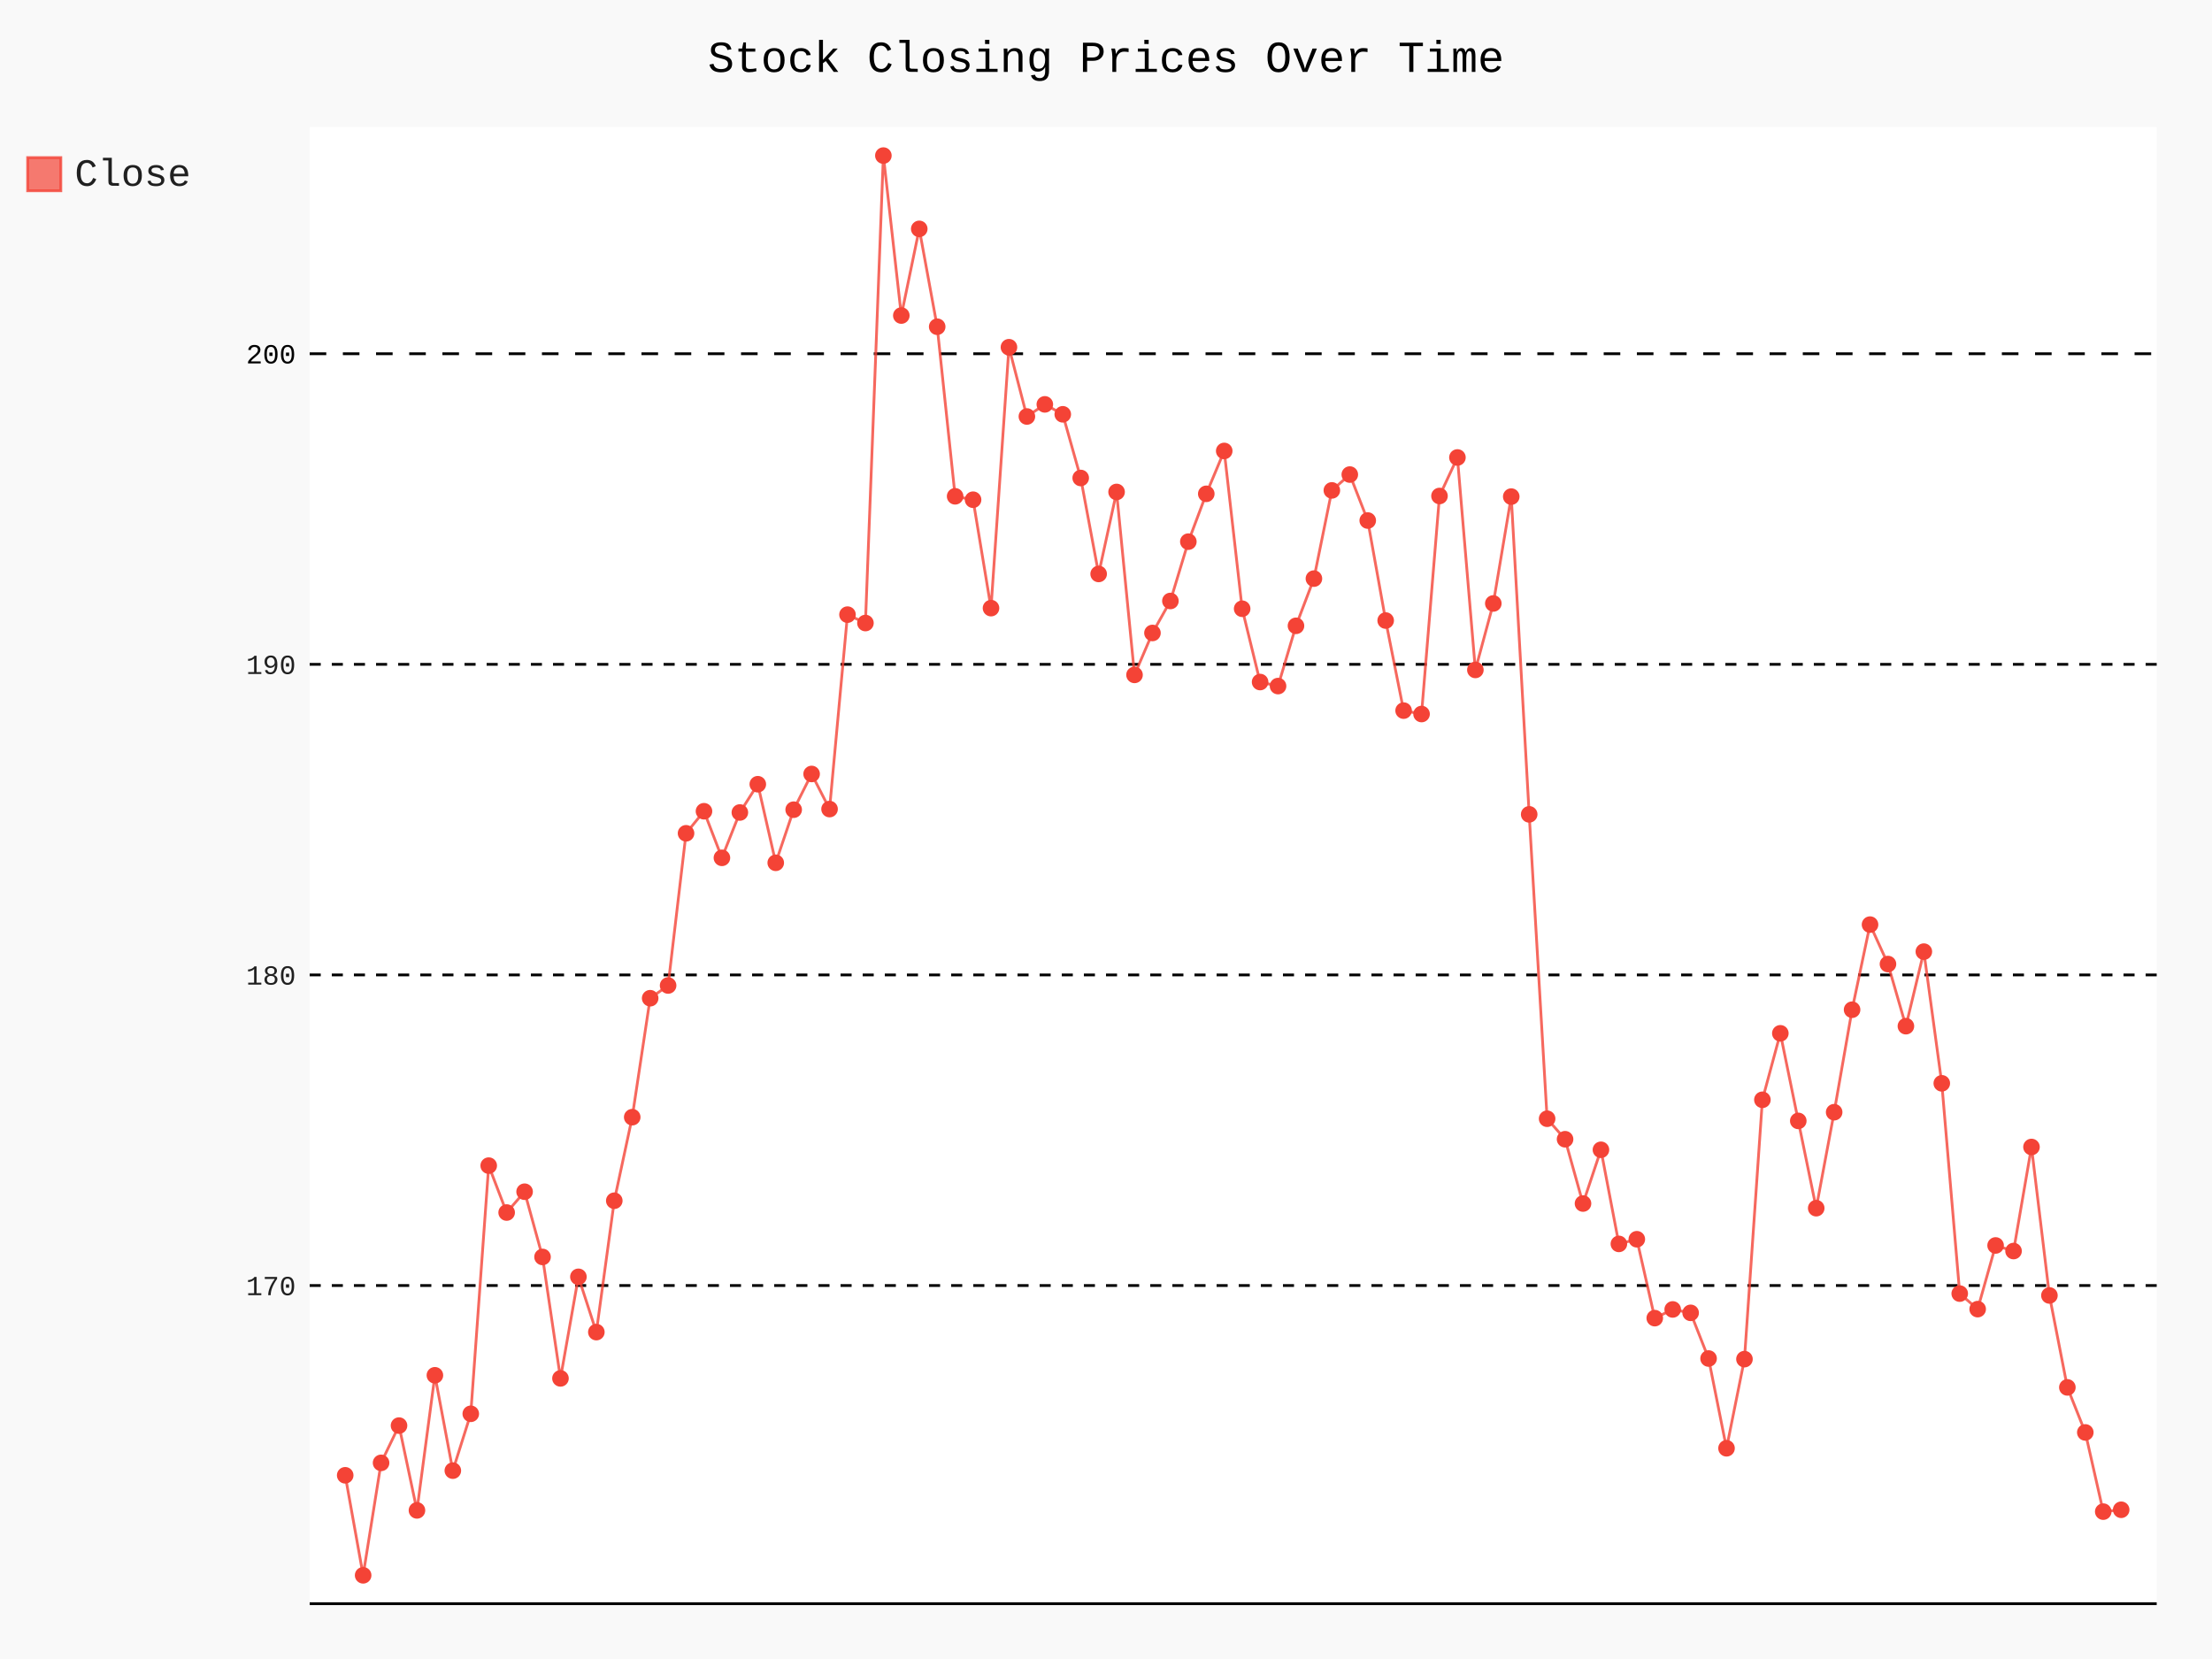
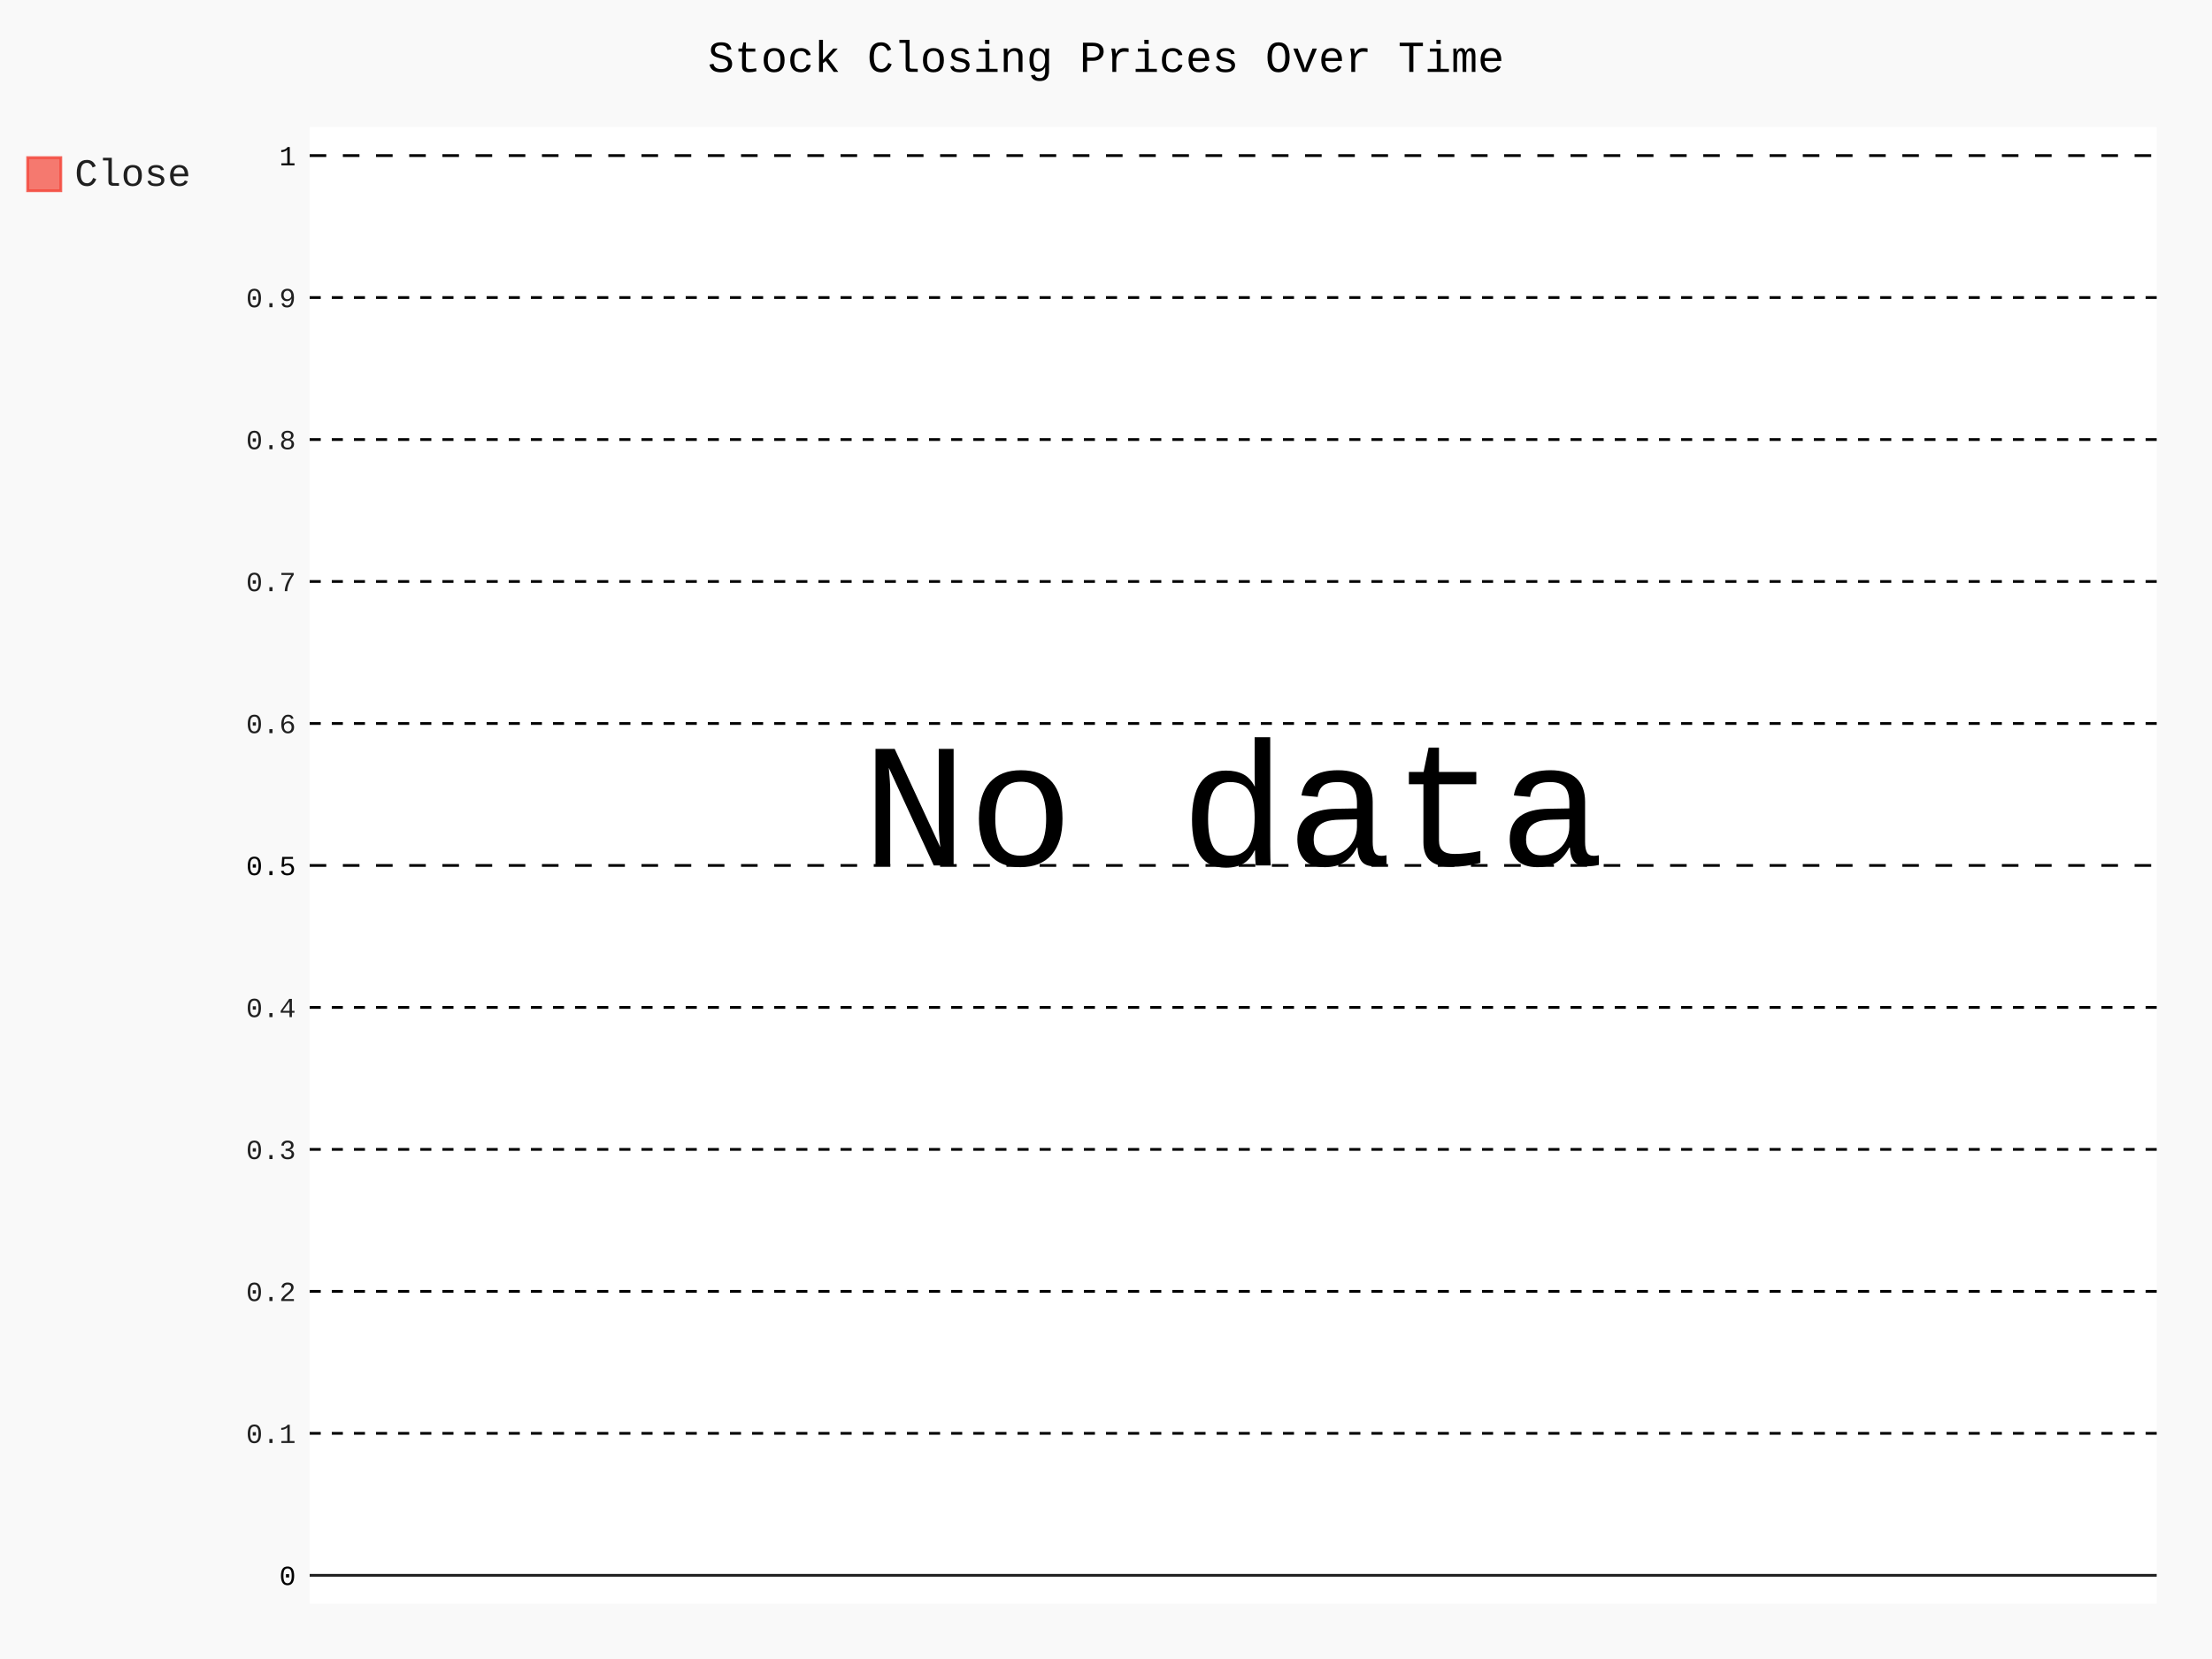
- <svg xmlns="http://www.w3.org/2000/svg" id="chart-1b3246f5-7e08-452f-b190-6f81ed5386c5" class="pygal-chart" viewBox="0 0 800 600">
+ <svg xmlns="http://www.w3.org/2000/svg" id="chart-7afd612b-8eff-40e9-89b1-6293cbcfbb70" class="pygal-chart" viewBox="0 0 800 600">
  <defs>
-     <style type="text/css">#chart-1b3246f5-7e08-452f-b190-6f81ed5386c5{-webkit-user-select:none;-webkit-font-smoothing:antialiased;font-family:Consolas,"Liberation Mono",Menlo,Courier,monospace}#chart-1b3246f5-7e08-452f-b190-6f81ed5386c5 .title{font-family:Consolas,"Liberation Mono",Menlo,Courier,monospace;font-size:16px}#chart-1b3246f5-7e08-452f-b190-6f81ed5386c5 .legends .legend text{font-family:Consolas,"Liberation Mono",Menlo,Courier,monospace;font-size:14px}#chart-1b3246f5-7e08-452f-b190-6f81ed5386c5 .axis text{font-family:Consolas,"Liberation Mono",Menlo,Courier,monospace;font-size:10px}#chart-1b3246f5-7e08-452f-b190-6f81ed5386c5 .axis text.major{font-family:Consolas,"Liberation Mono",Menlo,Courier,monospace;font-size:10px}#chart-1b3246f5-7e08-452f-b190-6f81ed5386c5 .text-overlay text.value{font-family:Consolas,"Liberation Mono",Menlo,Courier,monospace;font-size:16px}#chart-1b3246f5-7e08-452f-b190-6f81ed5386c5 .text-overlay text.label{font-family:Consolas,"Liberation Mono",Menlo,Courier,monospace;font-size:10px}#chart-1b3246f5-7e08-452f-b190-6f81ed5386c5 .tooltip{font-family:Consolas,"Liberation Mono",Menlo,Courier,monospace;font-size:14px}#chart-1b3246f5-7e08-452f-b190-6f81ed5386c5 text.no_data{font-family:Consolas,"Liberation Mono",Menlo,Courier,monospace;font-size:64px}
- #chart-1b3246f5-7e08-452f-b190-6f81ed5386c5{background-color:rgba(249,249,249,1)}#chart-1b3246f5-7e08-452f-b190-6f81ed5386c5 path,#chart-1b3246f5-7e08-452f-b190-6f81ed5386c5 line,#chart-1b3246f5-7e08-452f-b190-6f81ed5386c5 rect,#chart-1b3246f5-7e08-452f-b190-6f81ed5386c5 circle{-webkit-transition:150ms;-moz-transition:150ms;transition:150ms}#chart-1b3246f5-7e08-452f-b190-6f81ed5386c5 .graph &gt; .background{fill:rgba(249,249,249,1)}#chart-1b3246f5-7e08-452f-b190-6f81ed5386c5 .plot &gt; .background{fill:rgba(255,255,255,1)}#chart-1b3246f5-7e08-452f-b190-6f81ed5386c5 .graph{fill:rgba(0,0,0,.87)}#chart-1b3246f5-7e08-452f-b190-6f81ed5386c5 text.no_data{fill:rgba(0,0,0,1)}#chart-1b3246f5-7e08-452f-b190-6f81ed5386c5 .title{fill:rgba(0,0,0,1)}#chart-1b3246f5-7e08-452f-b190-6f81ed5386c5 .legends .legend text{fill:rgba(0,0,0,.87)}#chart-1b3246f5-7e08-452f-b190-6f81ed5386c5 .legends .legend:hover text{fill:rgba(0,0,0,1)}#chart-1b3246f5-7e08-452f-b190-6f81ed5386c5 .axis .line{stroke:rgba(0,0,0,1)}#chart-1b3246f5-7e08-452f-b190-6f81ed5386c5 .axis .guide.line{stroke:rgba(0,0,0,.54)}#chart-1b3246f5-7e08-452f-b190-6f81ed5386c5 .axis .major.line{stroke:rgba(0,0,0,.87)}#chart-1b3246f5-7e08-452f-b190-6f81ed5386c5 .axis text.major{fill:rgba(0,0,0,1)}#chart-1b3246f5-7e08-452f-b190-6f81ed5386c5 .axis.y .guides:hover .guide.line,#chart-1b3246f5-7e08-452f-b190-6f81ed5386c5 .line-graph .axis.x .guides:hover .guide.line,#chart-1b3246f5-7e08-452f-b190-6f81ed5386c5 .stackedline-graph .axis.x .guides:hover .guide.line,#chart-1b3246f5-7e08-452f-b190-6f81ed5386c5 .xy-graph .axis.x .guides:hover .guide.line{stroke:rgba(0,0,0,1)}#chart-1b3246f5-7e08-452f-b190-6f81ed5386c5 .axis .guides:hover text{fill:rgba(0,0,0,1)}#chart-1b3246f5-7e08-452f-b190-6f81ed5386c5 .reactive{fill-opacity:.7;stroke-opacity:.8;stroke-width:1}#chart-1b3246f5-7e08-452f-b190-6f81ed5386c5 .ci{stroke:rgba(0,0,0,.87)}#chart-1b3246f5-7e08-452f-b190-6f81ed5386c5 .reactive.active,#chart-1b3246f5-7e08-452f-b190-6f81ed5386c5 .active .reactive{fill-opacity:.8;stroke-opacity:.9;stroke-width:4}#chart-1b3246f5-7e08-452f-b190-6f81ed5386c5 .ci .reactive.active{stroke-width:1.5}#chart-1b3246f5-7e08-452f-b190-6f81ed5386c5 .series text{fill:rgba(0,0,0,1)}#chart-1b3246f5-7e08-452f-b190-6f81ed5386c5 .tooltip rect{fill:rgba(255,255,255,1);stroke:rgba(0,0,0,1);-webkit-transition:opacity 150ms;-moz-transition:opacity 150ms;transition:opacity 150ms}#chart-1b3246f5-7e08-452f-b190-6f81ed5386c5 .tooltip .label{fill:rgba(0,0,0,.87)}#chart-1b3246f5-7e08-452f-b190-6f81ed5386c5 .tooltip .label{fill:rgba(0,0,0,.87)}#chart-1b3246f5-7e08-452f-b190-6f81ed5386c5 .tooltip .legend{font-size:.8em;fill:rgba(0,0,0,.54)}#chart-1b3246f5-7e08-452f-b190-6f81ed5386c5 .tooltip .x_label{font-size:.6em;fill:rgba(0,0,0,1)}#chart-1b3246f5-7e08-452f-b190-6f81ed5386c5 .tooltip .xlink{font-size:.5em;text-decoration:underline}#chart-1b3246f5-7e08-452f-b190-6f81ed5386c5 .tooltip .value{font-size:1.5em}#chart-1b3246f5-7e08-452f-b190-6f81ed5386c5 .bound{font-size:.5em}#chart-1b3246f5-7e08-452f-b190-6f81ed5386c5 .max-value{font-size:.75em;fill:rgba(0,0,0,.54)}#chart-1b3246f5-7e08-452f-b190-6f81ed5386c5 .map-element{fill:rgba(255,255,255,1);stroke:rgba(0,0,0,.54) !important}#chart-1b3246f5-7e08-452f-b190-6f81ed5386c5 .map-element .reactive{fill-opacity:inherit;stroke-opacity:inherit}#chart-1b3246f5-7e08-452f-b190-6f81ed5386c5 .color-0,#chart-1b3246f5-7e08-452f-b190-6f81ed5386c5 .color-0 a:visited{stroke:#F44336;fill:#F44336}#chart-1b3246f5-7e08-452f-b190-6f81ed5386c5 .text-overlay .color-0 text{fill:black}
- #chart-1b3246f5-7e08-452f-b190-6f81ed5386c5 text.no_data{text-anchor:middle}#chart-1b3246f5-7e08-452f-b190-6f81ed5386c5 .guide.line{fill:none}#chart-1b3246f5-7e08-452f-b190-6f81ed5386c5 .centered{text-anchor:middle}#chart-1b3246f5-7e08-452f-b190-6f81ed5386c5 .title{text-anchor:middle}#chart-1b3246f5-7e08-452f-b190-6f81ed5386c5 .legends .legend text{fill-opacity:1}#chart-1b3246f5-7e08-452f-b190-6f81ed5386c5 .axis.x text{text-anchor:middle}#chart-1b3246f5-7e08-452f-b190-6f81ed5386c5 .axis.x:not(.web) text[transform]{text-anchor:start}#chart-1b3246f5-7e08-452f-b190-6f81ed5386c5 .axis.x:not(.web) text[transform].backwards{text-anchor:end}#chart-1b3246f5-7e08-452f-b190-6f81ed5386c5 .axis.y text{text-anchor:end}#chart-1b3246f5-7e08-452f-b190-6f81ed5386c5 .axis.y text[transform].backwards{text-anchor:start}#chart-1b3246f5-7e08-452f-b190-6f81ed5386c5 .axis.y2 text{text-anchor:start}#chart-1b3246f5-7e08-452f-b190-6f81ed5386c5 .axis.y2 text[transform].backwards{text-anchor:end}#chart-1b3246f5-7e08-452f-b190-6f81ed5386c5 .axis .guide.line{stroke-dasharray:4,4;stroke:black}#chart-1b3246f5-7e08-452f-b190-6f81ed5386c5 .axis .major.guide.line{stroke-dasharray:6,6;stroke:black}#chart-1b3246f5-7e08-452f-b190-6f81ed5386c5 .horizontal .axis.y .guide.line,#chart-1b3246f5-7e08-452f-b190-6f81ed5386c5 .horizontal .axis.y2 .guide.line,#chart-1b3246f5-7e08-452f-b190-6f81ed5386c5 .vertical .axis.x .guide.line{opacity:0}#chart-1b3246f5-7e08-452f-b190-6f81ed5386c5 .horizontal .axis.always_show .guide.line,#chart-1b3246f5-7e08-452f-b190-6f81ed5386c5 .vertical .axis.always_show .guide.line{opacity:1 !important}#chart-1b3246f5-7e08-452f-b190-6f81ed5386c5 .axis.y .guides:hover .guide.line,#chart-1b3246f5-7e08-452f-b190-6f81ed5386c5 .axis.y2 .guides:hover .guide.line,#chart-1b3246f5-7e08-452f-b190-6f81ed5386c5 .axis.x .guides:hover .guide.line{opacity:1}#chart-1b3246f5-7e08-452f-b190-6f81ed5386c5 .axis .guides:hover text{opacity:1}#chart-1b3246f5-7e08-452f-b190-6f81ed5386c5 .nofill{fill:none}#chart-1b3246f5-7e08-452f-b190-6f81ed5386c5 .subtle-fill{fill-opacity:.2}#chart-1b3246f5-7e08-452f-b190-6f81ed5386c5 .dot{stroke-width:1px;fill-opacity:1;stroke-opacity:1}#chart-1b3246f5-7e08-452f-b190-6f81ed5386c5 .dot.active{stroke-width:5px}#chart-1b3246f5-7e08-452f-b190-6f81ed5386c5 .dot.negative{fill:transparent}#chart-1b3246f5-7e08-452f-b190-6f81ed5386c5 text,#chart-1b3246f5-7e08-452f-b190-6f81ed5386c5 tspan{stroke:none !important}#chart-1b3246f5-7e08-452f-b190-6f81ed5386c5 .series text.active{opacity:1}#chart-1b3246f5-7e08-452f-b190-6f81ed5386c5 .tooltip rect{fill-opacity:.95;stroke-width:.5}#chart-1b3246f5-7e08-452f-b190-6f81ed5386c5 .tooltip text{fill-opacity:1}#chart-1b3246f5-7e08-452f-b190-6f81ed5386c5 .showable{visibility:hidden}#chart-1b3246f5-7e08-452f-b190-6f81ed5386c5 .showable.shown{visibility:visible}#chart-1b3246f5-7e08-452f-b190-6f81ed5386c5 .gauge-background{fill:rgba(229,229,229,1);stroke:none}#chart-1b3246f5-7e08-452f-b190-6f81ed5386c5 .bg-lines{stroke:rgba(249,249,249,1);stroke-width:2px}</style>
+     <style type="text/css">#chart-7afd612b-8eff-40e9-89b1-6293cbcfbb70{-webkit-user-select:none;-webkit-font-smoothing:antialiased;font-family:Consolas,"Liberation Mono",Menlo,Courier,monospace}#chart-7afd612b-8eff-40e9-89b1-6293cbcfbb70 .title{font-family:Consolas,"Liberation Mono",Menlo,Courier,monospace;font-size:16px}#chart-7afd612b-8eff-40e9-89b1-6293cbcfbb70 .legends .legend text{font-family:Consolas,"Liberation Mono",Menlo,Courier,monospace;font-size:14px}#chart-7afd612b-8eff-40e9-89b1-6293cbcfbb70 .axis text{font-family:Consolas,"Liberation Mono",Menlo,Courier,monospace;font-size:10px}#chart-7afd612b-8eff-40e9-89b1-6293cbcfbb70 .axis text.major{font-family:Consolas,"Liberation Mono",Menlo,Courier,monospace;font-size:10px}#chart-7afd612b-8eff-40e9-89b1-6293cbcfbb70 .text-overlay text.value{font-family:Consolas,"Liberation Mono",Menlo,Courier,monospace;font-size:16px}#chart-7afd612b-8eff-40e9-89b1-6293cbcfbb70 .text-overlay text.label{font-family:Consolas,"Liberation Mono",Menlo,Courier,monospace;font-size:10px}#chart-7afd612b-8eff-40e9-89b1-6293cbcfbb70 .tooltip{font-family:Consolas,"Liberation Mono",Menlo,Courier,monospace;font-size:14px}#chart-7afd612b-8eff-40e9-89b1-6293cbcfbb70 text.no_data{font-family:Consolas,"Liberation Mono",Menlo,Courier,monospace;font-size:64px}
+ #chart-7afd612b-8eff-40e9-89b1-6293cbcfbb70{background-color:rgba(249,249,249,1)}#chart-7afd612b-8eff-40e9-89b1-6293cbcfbb70 path,#chart-7afd612b-8eff-40e9-89b1-6293cbcfbb70 line,#chart-7afd612b-8eff-40e9-89b1-6293cbcfbb70 rect,#chart-7afd612b-8eff-40e9-89b1-6293cbcfbb70 circle{-webkit-transition:150ms;-moz-transition:150ms;transition:150ms}#chart-7afd612b-8eff-40e9-89b1-6293cbcfbb70 .graph &gt; .background{fill:rgba(249,249,249,1)}#chart-7afd612b-8eff-40e9-89b1-6293cbcfbb70 .plot &gt; .background{fill:rgba(255,255,255,1)}#chart-7afd612b-8eff-40e9-89b1-6293cbcfbb70 .graph{fill:rgba(0,0,0,.87)}#chart-7afd612b-8eff-40e9-89b1-6293cbcfbb70 text.no_data{fill:rgba(0,0,0,1)}#chart-7afd612b-8eff-40e9-89b1-6293cbcfbb70 .title{fill:rgba(0,0,0,1)}#chart-7afd612b-8eff-40e9-89b1-6293cbcfbb70 .legends .legend text{fill:rgba(0,0,0,.87)}#chart-7afd612b-8eff-40e9-89b1-6293cbcfbb70 .legends .legend:hover text{fill:rgba(0,0,0,1)}#chart-7afd612b-8eff-40e9-89b1-6293cbcfbb70 .axis .line{stroke:rgba(0,0,0,1)}#chart-7afd612b-8eff-40e9-89b1-6293cbcfbb70 .axis .guide.line{stroke:rgba(0,0,0,.54)}#chart-7afd612b-8eff-40e9-89b1-6293cbcfbb70 .axis .major.line{stroke:rgba(0,0,0,.87)}#chart-7afd612b-8eff-40e9-89b1-6293cbcfbb70 .axis text.major{fill:rgba(0,0,0,1)}#chart-7afd612b-8eff-40e9-89b1-6293cbcfbb70 .axis.y .guides:hover .guide.line,#chart-7afd612b-8eff-40e9-89b1-6293cbcfbb70 .line-graph .axis.x .guides:hover .guide.line,#chart-7afd612b-8eff-40e9-89b1-6293cbcfbb70 .stackedline-graph .axis.x .guides:hover .guide.line,#chart-7afd612b-8eff-40e9-89b1-6293cbcfbb70 .xy-graph .axis.x .guides:hover .guide.line{stroke:rgba(0,0,0,1)}#chart-7afd612b-8eff-40e9-89b1-6293cbcfbb70 .axis .guides:hover text{fill:rgba(0,0,0,1)}#chart-7afd612b-8eff-40e9-89b1-6293cbcfbb70 .reactive{fill-opacity:.7;stroke-opacity:.8;stroke-width:1}#chart-7afd612b-8eff-40e9-89b1-6293cbcfbb70 .ci{stroke:rgba(0,0,0,.87)}#chart-7afd612b-8eff-40e9-89b1-6293cbcfbb70 .reactive.active,#chart-7afd612b-8eff-40e9-89b1-6293cbcfbb70 .active .reactive{fill-opacity:.8;stroke-opacity:.9;stroke-width:4}#chart-7afd612b-8eff-40e9-89b1-6293cbcfbb70 .ci .reactive.active{stroke-width:1.5}#chart-7afd612b-8eff-40e9-89b1-6293cbcfbb70 .series text{fill:rgba(0,0,0,1)}#chart-7afd612b-8eff-40e9-89b1-6293cbcfbb70 .tooltip rect{fill:rgba(255,255,255,1);stroke:rgba(0,0,0,1);-webkit-transition:opacity 150ms;-moz-transition:opacity 150ms;transition:opacity 150ms}#chart-7afd612b-8eff-40e9-89b1-6293cbcfbb70 .tooltip .label{fill:rgba(0,0,0,.87)}#chart-7afd612b-8eff-40e9-89b1-6293cbcfbb70 .tooltip .label{fill:rgba(0,0,0,.87)}#chart-7afd612b-8eff-40e9-89b1-6293cbcfbb70 .tooltip .legend{font-size:.8em;fill:rgba(0,0,0,.54)}#chart-7afd612b-8eff-40e9-89b1-6293cbcfbb70 .tooltip .x_label{font-size:.6em;fill:rgba(0,0,0,1)}#chart-7afd612b-8eff-40e9-89b1-6293cbcfbb70 .tooltip .xlink{font-size:.5em;text-decoration:underline}#chart-7afd612b-8eff-40e9-89b1-6293cbcfbb70 .tooltip .value{font-size:1.5em}#chart-7afd612b-8eff-40e9-89b1-6293cbcfbb70 .bound{font-size:.5em}#chart-7afd612b-8eff-40e9-89b1-6293cbcfbb70 .max-value{font-size:.75em;fill:rgba(0,0,0,.54)}#chart-7afd612b-8eff-40e9-89b1-6293cbcfbb70 .map-element{fill:rgba(255,255,255,1);stroke:rgba(0,0,0,.54) !important}#chart-7afd612b-8eff-40e9-89b1-6293cbcfbb70 .map-element .reactive{fill-opacity:inherit;stroke-opacity:inherit}#chart-7afd612b-8eff-40e9-89b1-6293cbcfbb70 .color-0,#chart-7afd612b-8eff-40e9-89b1-6293cbcfbb70 .color-0 a:visited{stroke:#F44336;fill:#F44336}#chart-7afd612b-8eff-40e9-89b1-6293cbcfbb70 .text-overlay .color-0 text{fill:black}
+ #chart-7afd612b-8eff-40e9-89b1-6293cbcfbb70 text.no_data{text-anchor:middle}#chart-7afd612b-8eff-40e9-89b1-6293cbcfbb70 .guide.line{fill:none}#chart-7afd612b-8eff-40e9-89b1-6293cbcfbb70 .centered{text-anchor:middle}#chart-7afd612b-8eff-40e9-89b1-6293cbcfbb70 .title{text-anchor:middle}#chart-7afd612b-8eff-40e9-89b1-6293cbcfbb70 .legends .legend text{fill-opacity:1}#chart-7afd612b-8eff-40e9-89b1-6293cbcfbb70 .axis.x text{text-anchor:middle}#chart-7afd612b-8eff-40e9-89b1-6293cbcfbb70 .axis.x:not(.web) text[transform]{text-anchor:start}#chart-7afd612b-8eff-40e9-89b1-6293cbcfbb70 .axis.x:not(.web) text[transform].backwards{text-anchor:end}#chart-7afd612b-8eff-40e9-89b1-6293cbcfbb70 .axis.y text{text-anchor:end}#chart-7afd612b-8eff-40e9-89b1-6293cbcfbb70 .axis.y text[transform].backwards{text-anchor:start}#chart-7afd612b-8eff-40e9-89b1-6293cbcfbb70 .axis.y2 text{text-anchor:start}#chart-7afd612b-8eff-40e9-89b1-6293cbcfbb70 .axis.y2 text[transform].backwards{text-anchor:end}#chart-7afd612b-8eff-40e9-89b1-6293cbcfbb70 .axis .guide.line{stroke-dasharray:4,4;stroke:black}#chart-7afd612b-8eff-40e9-89b1-6293cbcfbb70 .axis .major.guide.line{stroke-dasharray:6,6;stroke:black}#chart-7afd612b-8eff-40e9-89b1-6293cbcfbb70 .horizontal .axis.y .guide.line,#chart-7afd612b-8eff-40e9-89b1-6293cbcfbb70 .horizontal .axis.y2 .guide.line,#chart-7afd612b-8eff-40e9-89b1-6293cbcfbb70 .vertical .axis.x .guide.line{opacity:0}#chart-7afd612b-8eff-40e9-89b1-6293cbcfbb70 .horizontal .axis.always_show .guide.line,#chart-7afd612b-8eff-40e9-89b1-6293cbcfbb70 .vertical .axis.always_show .guide.line{opacity:1 !important}#chart-7afd612b-8eff-40e9-89b1-6293cbcfbb70 .axis.y .guides:hover .guide.line,#chart-7afd612b-8eff-40e9-89b1-6293cbcfbb70 .axis.y2 .guides:hover .guide.line,#chart-7afd612b-8eff-40e9-89b1-6293cbcfbb70 .axis.x .guides:hover .guide.line{opacity:1}#chart-7afd612b-8eff-40e9-89b1-6293cbcfbb70 .axis .guides:hover text{opacity:1}#chart-7afd612b-8eff-40e9-89b1-6293cbcfbb70 .nofill{fill:none}#chart-7afd612b-8eff-40e9-89b1-6293cbcfbb70 .subtle-fill{fill-opacity:.2}#chart-7afd612b-8eff-40e9-89b1-6293cbcfbb70 .dot{stroke-width:1px;fill-opacity:1;stroke-opacity:1}#chart-7afd612b-8eff-40e9-89b1-6293cbcfbb70 .dot.active{stroke-width:5px}#chart-7afd612b-8eff-40e9-89b1-6293cbcfbb70 .dot.negative{fill:transparent}#chart-7afd612b-8eff-40e9-89b1-6293cbcfbb70 text,#chart-7afd612b-8eff-40e9-89b1-6293cbcfbb70 tspan{stroke:none !important}#chart-7afd612b-8eff-40e9-89b1-6293cbcfbb70 .series text.active{opacity:1}#chart-7afd612b-8eff-40e9-89b1-6293cbcfbb70 .tooltip rect{fill-opacity:.95;stroke-width:.5}#chart-7afd612b-8eff-40e9-89b1-6293cbcfbb70 .tooltip text{fill-opacity:1}#chart-7afd612b-8eff-40e9-89b1-6293cbcfbb70 .showable{visibility:hidden}#chart-7afd612b-8eff-40e9-89b1-6293cbcfbb70 .showable.shown{visibility:visible}#chart-7afd612b-8eff-40e9-89b1-6293cbcfbb70 .gauge-background{fill:rgba(229,229,229,1);stroke:none}#chart-7afd612b-8eff-40e9-89b1-6293cbcfbb70 .bg-lines{stroke:rgba(249,249,249,1);stroke-width:2px}</style>
  </defs>
  <g class="graph line-graph vertical">
    <rect x="0" y="0" width="800" height="600" class="background" />
    <g transform="translate(112, 46)" class="plot">
      <rect x="0" y="0" width="668.0" height="534" class="background" />
      <g class="axis y always_show">
-         <path d="M0 534 h668" class="line" />
        <g class="guides">
-           <path d="M0 418.927 h668" class="guide line" />
-           <text x="-5" y="422.427" class="">170</text>
+           <path d="M0 523.731 h668" class="axis major line" />
+           <text x="-5" y="527.231" class="major">0</text>
        </g>
        <g class="guides">
-           <path d="M0 306.596 h668" class="guide line" />
-           <text x="-5" y="310.096" class="">180</text>
+           <path d="M0 472.385 h668" class="guide line" />
+           <text x="-5" y="475.885" class="">0.1</text>
        </g>
        <g class="guides">
-           <path d="M0 194.266 h668" class="guide line" />
-           <text x="-5" y="197.766" class="">190</text>
+           <path d="M0 421.038 h668" class="guide line" />
+           <text x="-5" y="424.538" class="">0.2</text>
        </g>
        <g class="guides">
-           <path d="M0 81.936 h668" class="major guide line" />
-           <text x="-5" y="85.436" class="major">200</text>
+           <path d="M0 369.692 h668" class="guide line" />
+           <text x="-5" y="373.192" class="">0.3</text>
        </g>
-       </g>
-       <g class="series serie-0 color-0">
-         <path d="M12.846 487.56 L19.334 523.731 25.822 483.067 32.31 469.588 38.798 500.254 45.286 451.39 51.774 485.875 58.262 465.319 64.75 375.567 71.238 392.529 77.726 385.003 84.214 408.592 90.702 452.513 97.19 415.781 103.678 435.776 110.166 388.26 116.653 358.044 123.141 315.021 129.629 310.416 136.117 255.374 142.605 247.398 149.093 264.248 155.581 247.848 162.069 237.626 168.557 266.045 175.045 246.837 181.533 233.919 188.021 246.612 194.509 176.293 200.997 179.326 207.485 10.269 213.973 68.119 220.461 36.779 226.949 72.163 233.437 133.496 239.925 134.731 246.413 173.934 252.901 79.577 259.389 104.627 265.876 100.246 272.364 103.84 278.852 126.868 285.34 161.578 291.828 131.923 298.316 198.085 304.804 182.921 311.292 171.351 317.78 149.896 324.268 132.597 330.756 117.095 337.244 174.159 343.732 200.669 350.22 202.129 356.708 180.337 363.196 163.263 369.684 131.361 376.172 125.632 382.66 142.257 389.148 178.428 395.636 211.003 402.124 212.239 408.611 133.383 415.099 119.454 421.587 196.288 428.075 172.249 434.563 133.608 441.051 248.522 447.539 358.605 454.027 366.019 460.515 389.271 467.003 369.838 473.491 403.874 479.979 402.189 486.467 430.721 492.955 427.576 499.443 428.812 505.931 445.324 512.419 477.788 518.907 445.549 525.395 351.753 531.883 327.714 538.371 359.392 544.859 390.956 551.347 356.246 557.834 319.177 564.322 288.399 570.81 302.665 577.298 325.131 583.786 298.172 590.274 345.8 596.762 421.847 603.25 427.464 609.738 404.436 616.226 406.458 622.714 368.827 629.202 422.521 635.69 455.771 642.178 472.059 648.666 500.703 655.154 500.029" class="line reactive nofill" />
+         <g class="guides">
+           <path d="M0 318.346 h668" class="guide line" />
+           <text x="-5" y="321.846" class="">0.4</text>
+         </g>
+         <g class="guides">
+           <path d="M0 267 h668" class="major guide line" />
+           <text x="-5" y="270.5" class="major">0.5</text>
+         </g>
+         <g class="guides">
+           <path d="M0 215.654 h668" class="guide line" />
+           <text x="-5" y="219.154" class="">0.6</text>
+         </g>
+         <g class="guides">
+           <path d="M0 164.308 h668" class="guide line" />
+           <text x="-5" y="167.808" class="">0.7</text>
+         </g>
+         <g class="guides">
+           <path d="M0 112.962 h668" class="guide line" />
+           <text x="-5" y="116.462" class="">0.8</text>
+         </g>
+         <g class="guides">
+           <path d="M0 61.615 h668" class="guide line" />
+           <text x="-5" y="65.115" class="">0.9</text>
+         </g>
+         <g class="guides">
+           <path d="M0 10.269 h668" class="major guide line" />
+           <text x="-5" y="13.769" class="major">1</text>
+         </g>
      </g>
    </g>
    <g class="titles">
      <text x="400.0" y="26" class="title plot_title">Stock Closing Prices Over Time</text>
    </g>
-     <g transform="translate(112, 46)" class="plot overlay">
-       <g class="series serie-0 color-0">
-         <g class="dots">
-           <circle cx="12.846" cy="487.56" r="2.5" class="dot reactive tooltip-trigger" />
-         </g>
-         <g class="dots">
-           <circle cx="19.334" cy="523.731" r="2.5" class="dot reactive tooltip-trigger" />
-         </g>
-         <g class="dots">
-           <circle cx="25.822" cy="483.067" r="2.5" class="dot reactive tooltip-trigger" />
-         </g>
-         <g class="dots">
-           <circle cx="32.31" cy="469.588" r="2.5" class="dot reactive tooltip-trigger" />
-         </g>
-         <g class="dots">
-           <circle cx="38.798" cy="500.254" r="2.5" class="dot reactive tooltip-trigger" />
-         </g>
-         <g class="dots">
-           <circle cx="45.286" cy="451.39" r="2.5" class="dot reactive tooltip-trigger" />
-         </g>
-         <g class="dots">
-           <circle cx="51.774" cy="485.875" r="2.5" class="dot reactive tooltip-trigger" />
-         </g>
-         <g class="dots">
-           <circle cx="58.262" cy="465.319" r="2.5" class="dot reactive tooltip-trigger" />
-         </g>
-         <g class="dots">
-           <circle cx="64.75" cy="375.567" r="2.5" class="dot reactive tooltip-trigger" />
-         </g>
-         <g class="dots">
-           <circle cx="71.238" cy="392.529" r="2.5" class="dot reactive tooltip-trigger" />
-         </g>
-         <g class="dots">
-           <circle cx="77.726" cy="385.003" r="2.5" class="dot reactive tooltip-trigger" />
-         </g>
-         <g class="dots">
-           <circle cx="84.214" cy="408.592" r="2.5" class="dot reactive tooltip-trigger" />
-         </g>
-         <g class="dots">
-           <circle cx="90.702" cy="452.513" r="2.5" class="dot reactive tooltip-trigger" />
-         </g>
-         <g class="dots">
-           <circle cx="97.19" cy="415.781" r="2.5" class="dot reactive tooltip-trigger" />
-         </g>
-         <g class="dots">
-           <circle cx="103.678" cy="435.776" r="2.5" class="dot reactive tooltip-trigger" />
-         </g>
-         <g class="dots">
-           <circle cx="110.166" cy="388.26" r="2.5" class="dot reactive tooltip-trigger" />
-         </g>
-         <g class="dots">
-           <circle cx="116.653" cy="358.044" r="2.5" class="dot reactive tooltip-trigger" />
-         </g>
-         <g class="dots">
-           <circle cx="123.141" cy="315.021" r="2.5" class="dot reactive tooltip-trigger" />
-         </g>
-         <g class="dots">
-           <circle cx="129.629" cy="310.416" r="2.5" class="dot reactive tooltip-trigger" />
-         </g>
-         <g class="dots">
-           <circle cx="136.117" cy="255.374" r="2.5" class="dot reactive tooltip-trigger" />
-         </g>
-         <g class="dots">
-           <circle cx="142.605" cy="247.398" r="2.5" class="dot reactive tooltip-trigger" />
-         </g>
-         <g class="dots">
-           <circle cx="149.093" cy="264.248" r="2.5" class="dot reactive tooltip-trigger" />
-         </g>
-         <g class="dots">
-           <circle cx="155.581" cy="247.848" r="2.5" class="dot reactive tooltip-trigger" />
-         </g>
-         <g class="dots">
-           <circle cx="162.069" cy="237.626" r="2.5" class="dot reactive tooltip-trigger" />
-         </g>
-         <g class="dots">
-           <circle cx="168.557" cy="266.045" r="2.5" class="dot reactive tooltip-trigger" />
-         </g>
-         <g class="dots">
-           <circle cx="175.045" cy="246.837" r="2.5" class="dot reactive tooltip-trigger" />
-         </g>
-         <g class="dots">
-           <circle cx="181.533" cy="233.919" r="2.5" class="dot reactive tooltip-trigger" />
-         </g>
-         <g class="dots">
-           <circle cx="188.021" cy="246.612" r="2.5" class="dot reactive tooltip-trigger" />
-         </g>
-         <g class="dots">
-           <circle cx="194.509" cy="176.293" r="2.5" class="dot reactive tooltip-trigger" />
-         </g>
-         <g class="dots">
-           <circle cx="200.997" cy="179.326" r="2.5" class="dot reactive tooltip-trigger" />
-         </g>
-         <g class="dots">
-           <circle cx="207.485" cy="10.269" r="2.5" class="dot reactive tooltip-trigger" />
-         </g>
-         <g class="dots">
-           <circle cx="213.973" cy="68.119" r="2.5" class="dot reactive tooltip-trigger" />
-         </g>
-         <g class="dots">
-           <circle cx="220.461" cy="36.779" r="2.5" class="dot reactive tooltip-trigger" />
-         </g>
-         <g class="dots">
-           <circle cx="226.949" cy="72.163" r="2.5" class="dot reactive tooltip-trigger" />
-         </g>
-         <g class="dots">
-           <circle cx="233.437" cy="133.496" r="2.5" class="dot reactive tooltip-trigger" />
-         </g>
-         <g class="dots">
-           <circle cx="239.925" cy="134.731" r="2.5" class="dot reactive tooltip-trigger" />
-         </g>
-         <g class="dots">
-           <circle cx="246.413" cy="173.934" r="2.5" class="dot reactive tooltip-trigger" />
-         </g>
-         <g class="dots">
-           <circle cx="252.901" cy="79.577" r="2.5" class="dot reactive tooltip-trigger" />
-         </g>
-         <g class="dots">
-           <circle cx="259.389" cy="104.627" r="2.5" class="dot reactive tooltip-trigger" />
-         </g>
-         <g class="dots">
-           <circle cx="265.876" cy="100.246" r="2.5" class="dot reactive tooltip-trigger" />
-         </g>
-         <g class="dots">
-           <circle cx="272.364" cy="103.84" r="2.5" class="dot reactive tooltip-trigger" />
-         </g>
-         <g class="dots">
-           <circle cx="278.852" cy="126.868" r="2.5" class="dot reactive tooltip-trigger" />
-         </g>
-         <g class="dots">
-           <circle cx="285.34" cy="161.578" r="2.5" class="dot reactive tooltip-trigger" />
-         </g>
-         <g class="dots">
-           <circle cx="291.828" cy="131.923" r="2.5" class="dot reactive tooltip-trigger" />
-         </g>
-         <g class="dots">
-           <circle cx="298.316" cy="198.085" r="2.5" class="dot reactive tooltip-trigger" />
-         </g>
-         <g class="dots">
-           <circle cx="304.804" cy="182.921" r="2.5" class="dot reactive tooltip-trigger" />
-         </g>
-         <g class="dots">
-           <circle cx="311.292" cy="171.351" r="2.5" class="dot reactive tooltip-trigger" />
-         </g>
-         <g class="dots">
-           <circle cx="317.78" cy="149.896" r="2.5" class="dot reactive tooltip-trigger" />
-         </g>
-         <g class="dots">
-           <circle cx="324.268" cy="132.597" r="2.5" class="dot reactive tooltip-trigger" />
-         </g>
-         <g class="dots">
-           <circle cx="330.756" cy="117.095" r="2.5" class="dot reactive tooltip-trigger" />
-         </g>
-         <g class="dots">
-           <circle cx="337.244" cy="174.159" r="2.5" class="dot reactive tooltip-trigger" />
-         </g>
-         <g class="dots">
-           <circle cx="343.732" cy="200.669" r="2.5" class="dot reactive tooltip-trigger" />
-         </g>
-         <g class="dots">
-           <circle cx="350.22" cy="202.129" r="2.5" class="dot reactive tooltip-trigger" />
-         </g>
-         <g class="dots">
-           <circle cx="356.708" cy="180.337" r="2.5" class="dot reactive tooltip-trigger" />
-         </g>
-         <g class="dots">
-           <circle cx="363.196" cy="163.263" r="2.5" class="dot reactive tooltip-trigger" />
-         </g>
-         <g class="dots">
-           <circle cx="369.684" cy="131.361" r="2.5" class="dot reactive tooltip-trigger" />
-         </g>
-         <g class="dots">
-           <circle cx="376.172" cy="125.632" r="2.5" class="dot reactive tooltip-trigger" />
-         </g>
-         <g class="dots">
-           <circle cx="382.66" cy="142.257" r="2.5" class="dot reactive tooltip-trigger" />
-         </g>
-         <g class="dots">
-           <circle cx="389.148" cy="178.428" r="2.5" class="dot reactive tooltip-trigger" />
-         </g>
-         <g class="dots">
-           <circle cx="395.636" cy="211.003" r="2.5" class="dot reactive tooltip-trigger" />
-         </g>
-         <g class="dots">
-           <circle cx="402.124" cy="212.239" r="2.5" class="dot reactive tooltip-trigger" />
-         </g>
-         <g class="dots">
-           <circle cx="408.611" cy="133.383" r="2.5" class="dot reactive tooltip-trigger" />
-         </g>
-         <g class="dots">
-           <circle cx="415.099" cy="119.454" r="2.5" class="dot reactive tooltip-trigger" />
-         </g>
-         <g class="dots">
-           <circle cx="421.587" cy="196.288" r="2.5" class="dot reactive tooltip-trigger" />
-         </g>
-         <g class="dots">
-           <circle cx="428.075" cy="172.249" r="2.5" class="dot reactive tooltip-trigger" />
-         </g>
-         <g class="dots">
-           <circle cx="434.563" cy="133.608" r="2.5" class="dot reactive tooltip-trigger" />
-         </g>
-         <g class="dots">
-           <circle cx="441.051" cy="248.522" r="2.5" class="dot reactive tooltip-trigger" />
-         </g>
-         <g class="dots">
-           <circle cx="447.539" cy="358.605" r="2.5" class="dot reactive tooltip-trigger" />
-         </g>
-         <g class="dots">
-           <circle cx="454.027" cy="366.019" r="2.5" class="dot reactive tooltip-trigger" />
-         </g>
-         <g class="dots">
-           <circle cx="460.515" cy="389.271" r="2.5" class="dot reactive tooltip-trigger" />
-         </g>
-         <g class="dots">
-           <circle cx="467.003" cy="369.838" r="2.5" class="dot reactive tooltip-trigger" />
-         </g>
-         <g class="dots">
-           <circle cx="473.491" cy="403.874" r="2.5" class="dot reactive tooltip-trigger" />
-         </g>
-         <g class="dots">
-           <circle cx="479.979" cy="402.189" r="2.5" class="dot reactive tooltip-trigger" />
-         </g>
-         <g class="dots">
-           <circle cx="486.467" cy="430.721" r="2.5" class="dot reactive tooltip-trigger" />
-         </g>
-         <g class="dots">
-           <circle cx="492.955" cy="427.576" r="2.5" class="dot reactive tooltip-trigger" />
-         </g>
-         <g class="dots">
-           <circle cx="499.443" cy="428.812" r="2.5" class="dot reactive tooltip-trigger" />
-         </g>
-         <g class="dots">
-           <circle cx="505.931" cy="445.324" r="2.5" class="dot reactive tooltip-trigger" />
-         </g>
-         <g class="dots">
-           <circle cx="512.419" cy="477.788" r="2.5" class="dot reactive tooltip-trigger" />
-         </g>
-         <g class="dots">
-           <circle cx="518.907" cy="445.549" r="2.5" class="dot reactive tooltip-trigger" />
-         </g>
-         <g class="dots">
-           <circle cx="525.395" cy="351.753" r="2.5" class="dot reactive tooltip-trigger" />
-         </g>
-         <g class="dots">
-           <circle cx="531.883" cy="327.714" r="2.5" class="dot reactive tooltip-trigger" />
-         </g>
-         <g class="dots">
-           <circle cx="538.371" cy="359.392" r="2.5" class="dot reactive tooltip-trigger" />
-         </g>
-         <g class="dots">
-           <circle cx="544.859" cy="390.956" r="2.5" class="dot reactive tooltip-trigger" />
-         </g>
-         <g class="dots">
-           <circle cx="551.347" cy="356.246" r="2.5" class="dot reactive tooltip-trigger" />
-         </g>
-         <g class="dots">
-           <circle cx="557.834" cy="319.177" r="2.5" class="dot reactive tooltip-trigger" />
-         </g>
-         <g class="dots">
-           <circle cx="564.322" cy="288.399" r="2.5" class="dot reactive tooltip-trigger" />
-         </g>
-         <g class="dots">
-           <circle cx="570.81" cy="302.665" r="2.5" class="dot reactive tooltip-trigger" />
-         </g>
-         <g class="dots">
-           <circle cx="577.298" cy="325.131" r="2.5" class="dot reactive tooltip-trigger" />
-         </g>
-         <g class="dots">
-           <circle cx="583.786" cy="298.172" r="2.5" class="dot reactive tooltip-trigger" />
-         </g>
-         <g class="dots">
-           <circle cx="590.274" cy="345.8" r="2.5" class="dot reactive tooltip-trigger" />
-         </g>
-         <g class="dots">
-           <circle cx="596.762" cy="421.847" r="2.5" class="dot reactive tooltip-trigger" />
-         </g>
-         <g class="dots">
-           <circle cx="603.25" cy="427.464" r="2.5" class="dot reactive tooltip-trigger" />
-         </g>
-         <g class="dots">
-           <circle cx="609.738" cy="404.436" r="2.5" class="dot reactive tooltip-trigger" />
-         </g>
-         <g class="dots">
-           <circle cx="616.226" cy="406.458" r="2.5" class="dot reactive tooltip-trigger" />
-         </g>
-         <g class="dots">
-           <circle cx="622.714" cy="368.827" r="2.5" class="dot reactive tooltip-trigger" />
-         </g>
-         <g class="dots">
-           <circle cx="629.202" cy="422.521" r="2.5" class="dot reactive tooltip-trigger" />
-         </g>
-         <g class="dots">
-           <circle cx="635.69" cy="455.771" r="2.5" class="dot reactive tooltip-trigger" />
-         </g>
-         <g class="dots">
-           <circle cx="642.178" cy="472.059" r="2.5" class="dot reactive tooltip-trigger" />
-         </g>
-         <g class="dots">
-           <circle cx="648.666" cy="500.703" r="2.5" class="dot reactive tooltip-trigger" />
-         </g>
-         <g class="dots">
-           <circle cx="655.154" cy="500.029" r="2.5" class="dot reactive tooltip-trigger" />
-         </g>
-       </g>
-     </g>
+     <g transform="translate(112, 46)" class="plot overlay" />
    <g transform="translate(112, 46)" class="plot text-overlay">
-       <g class="series serie-0 color-0" />
+       <text x="334.0" y="267.0" class="no_data">No data</text>
    </g>
    <g transform="translate(112, 46)" class="plot tooltip-overlay">
      <g transform="translate(0 0)" style="opacity: 0" class="tooltip">
        <rect rx="0" ry="0" width="0" height="0" class="tooltip-box" />
        <g class="text" />
      </g>
    </g>
    <g transform="translate(10, 56)" class="legends">
      <g id="activate-serie-0" class="legend reactive activate-serie">
        <rect x="0.0" y="1.0" width="12" height="12" class="color-0 reactive" />
        <text x="17.0" y="11.2">Close</text>
      </g>
    </g>
    <g transform="translate(790, 56)" class="legends" />
  </g>
</svg>
